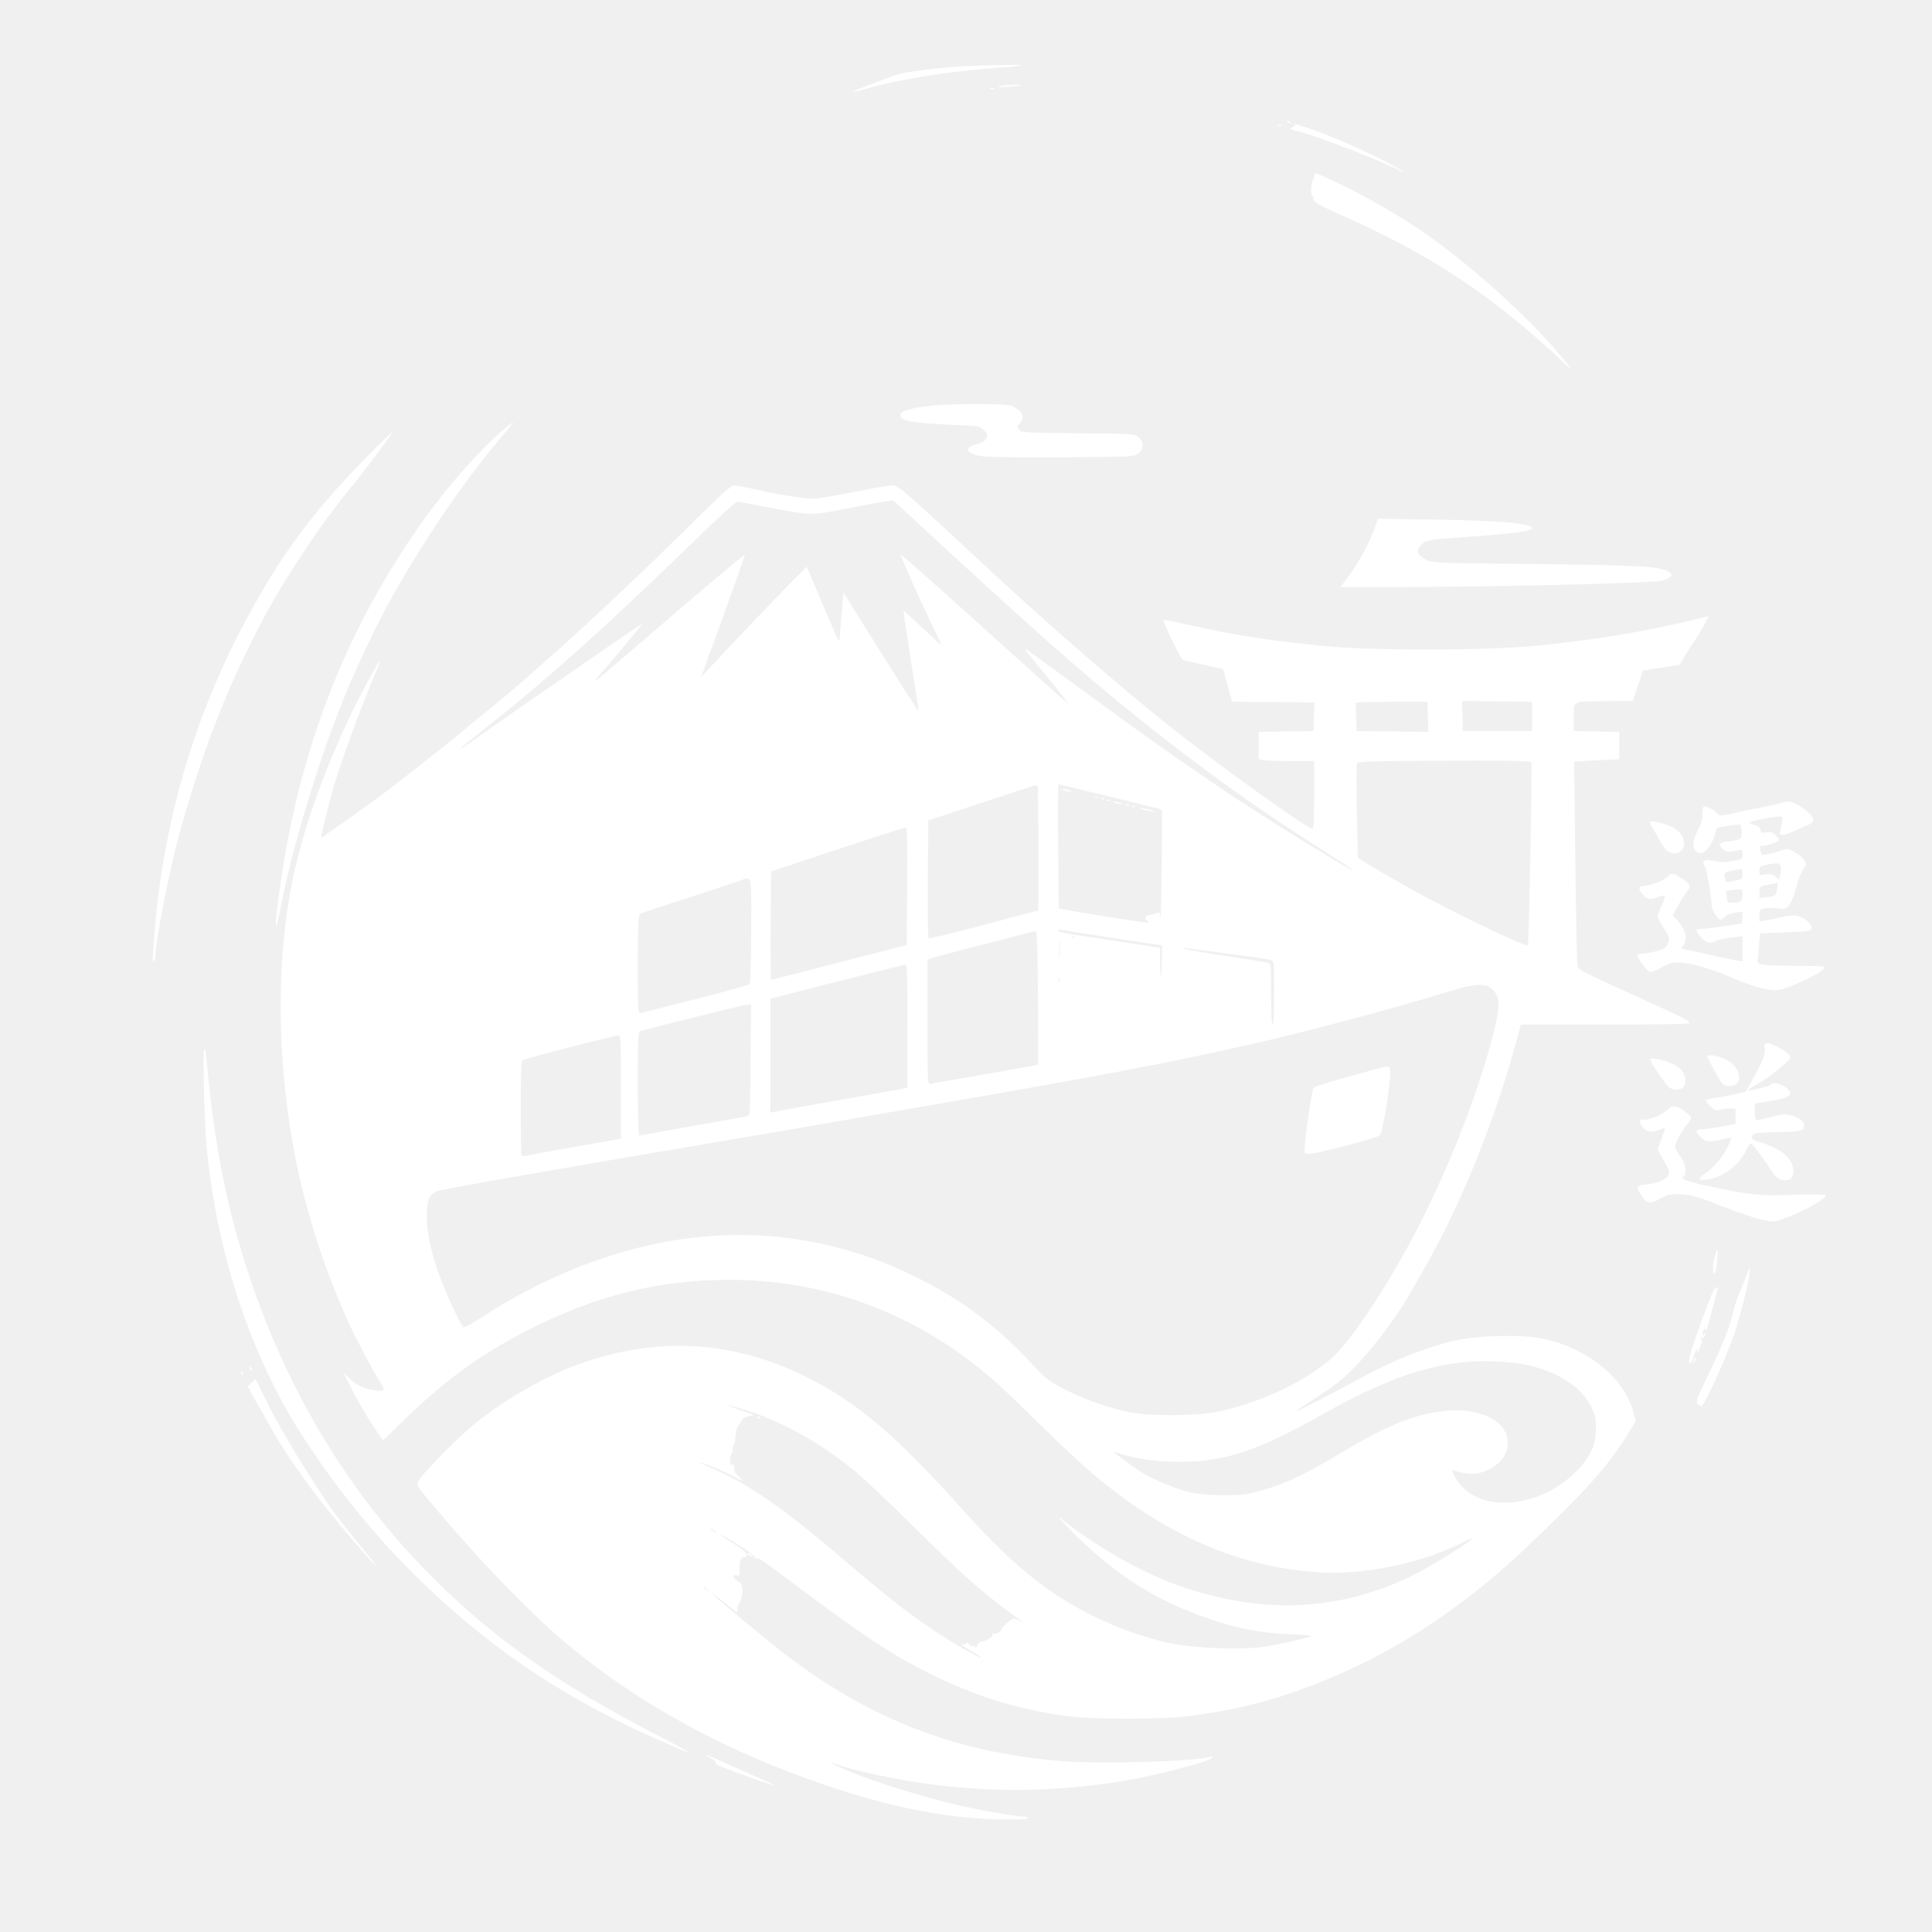
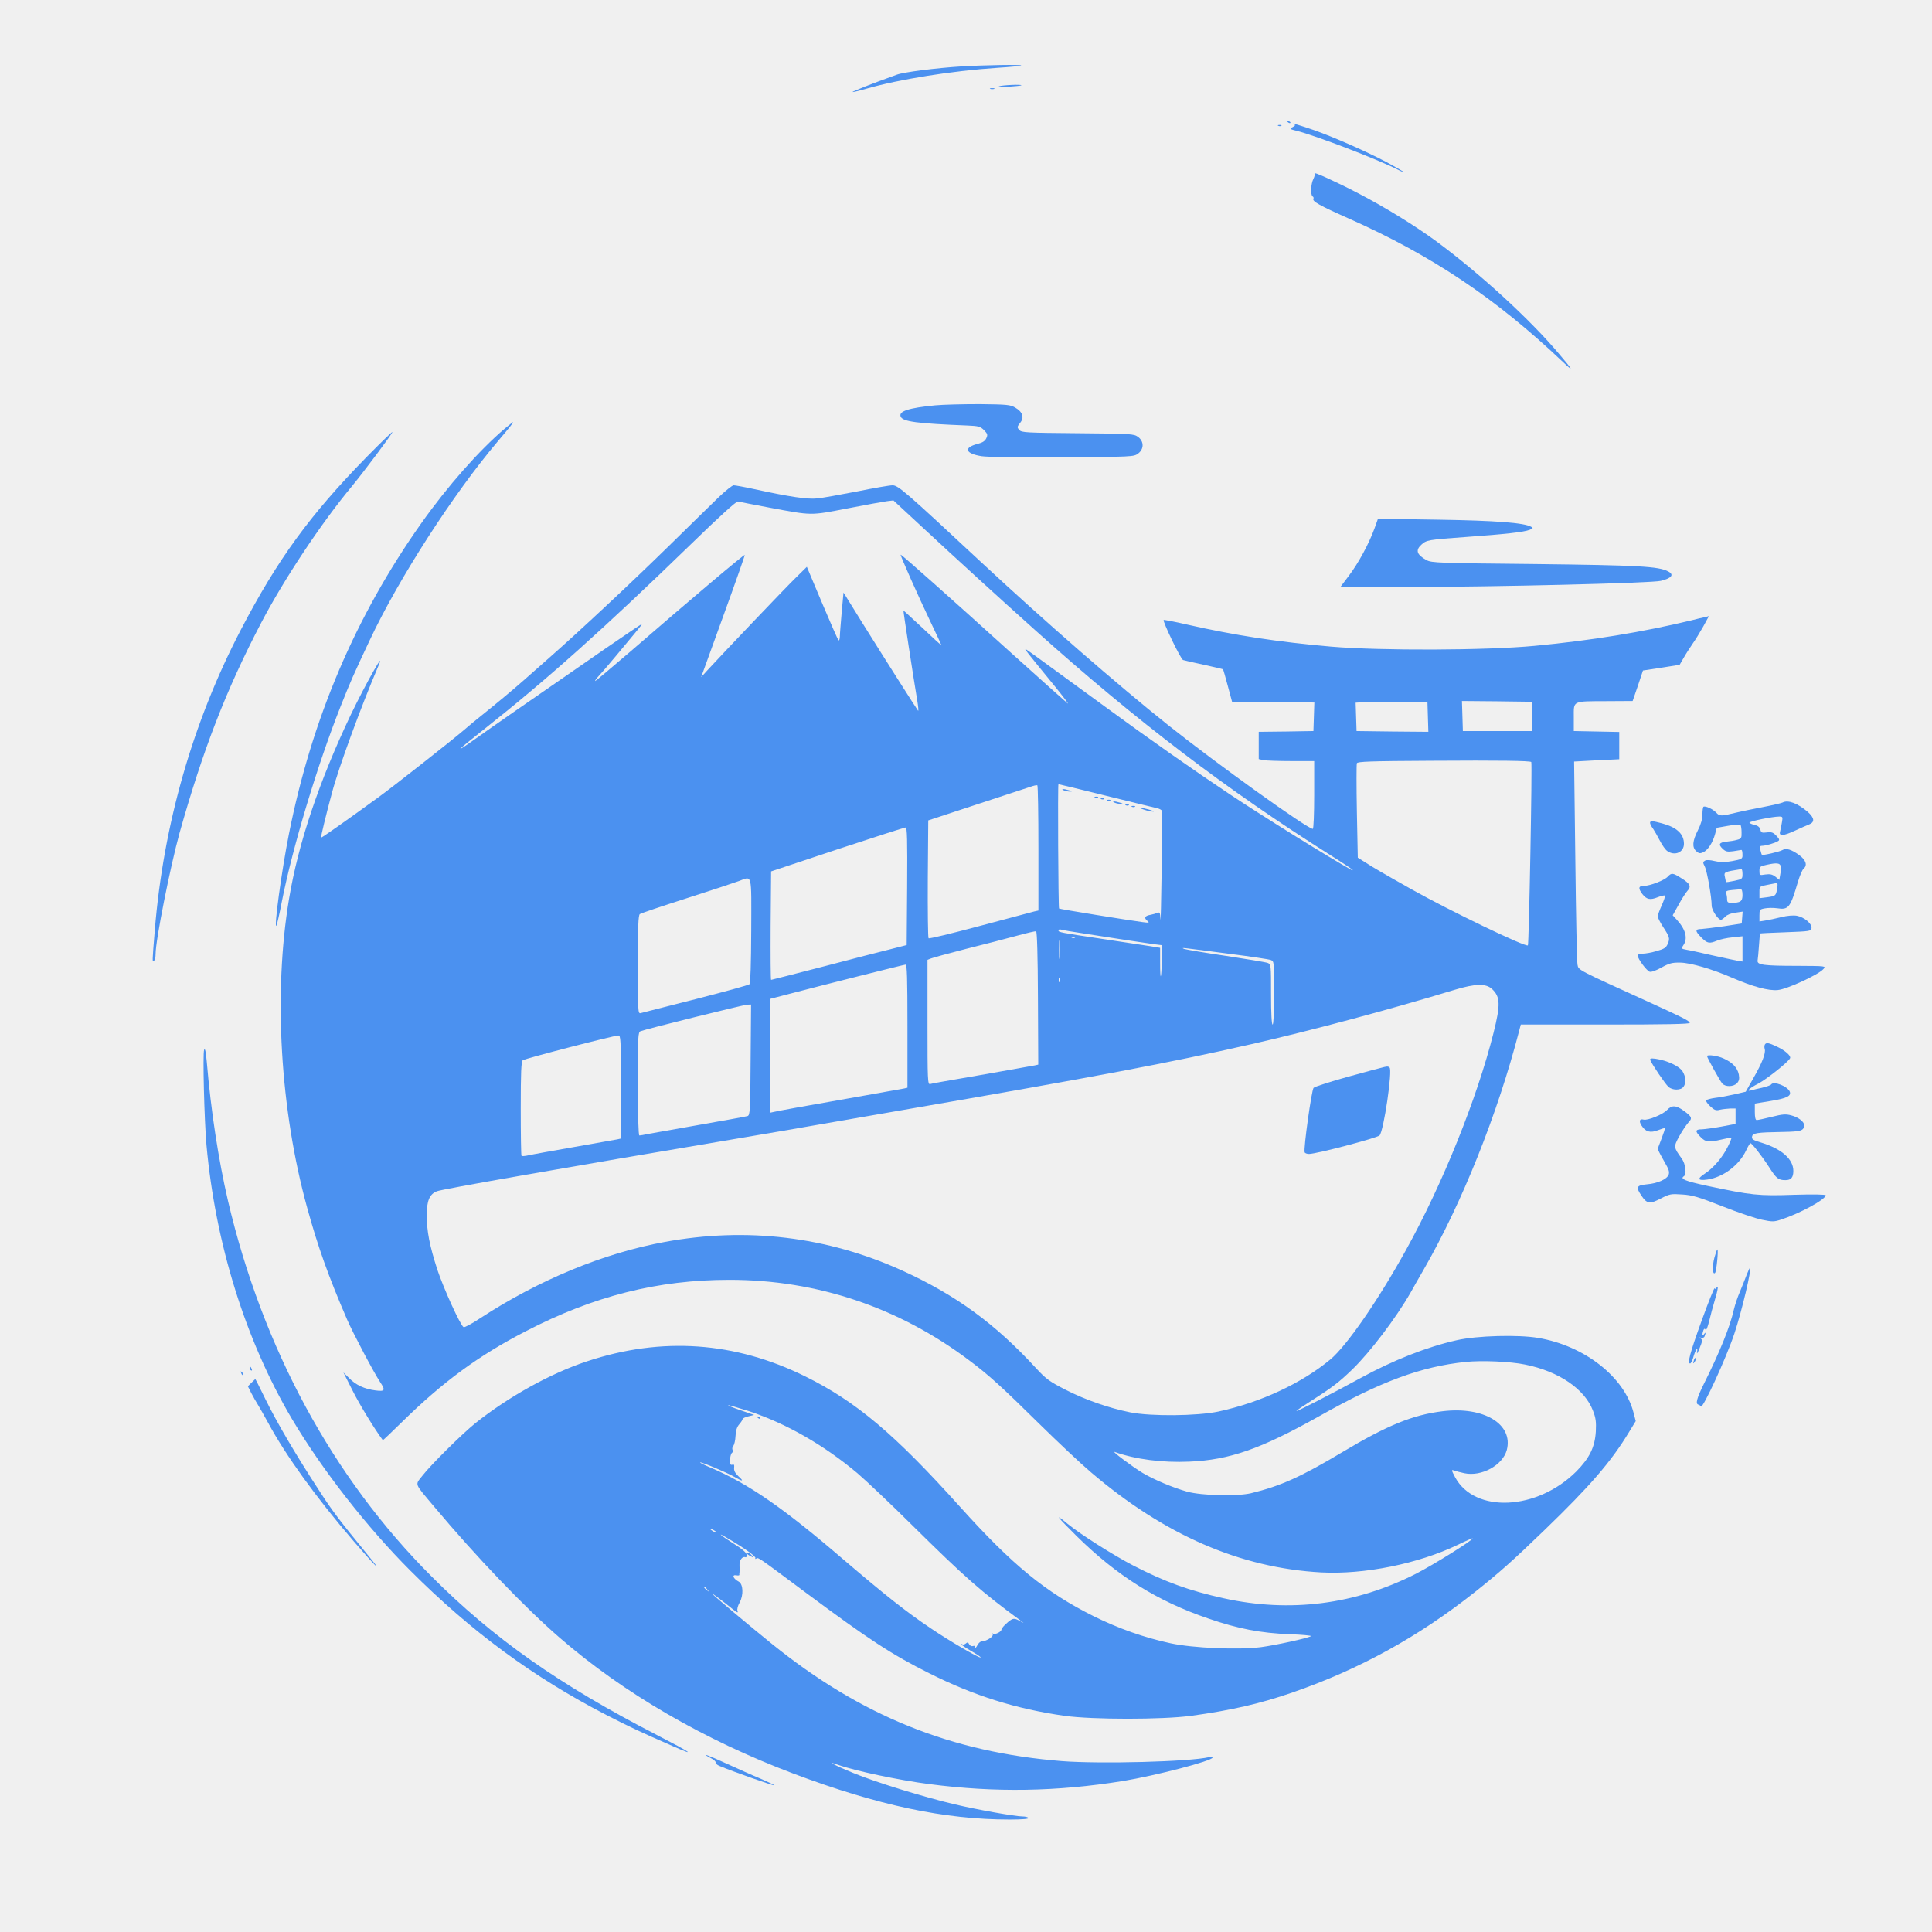
<svg xmlns="http://www.w3.org/2000/svg" version="1.0" width="1254pt" height="1254pt" viewBox="0 0 1254 1254" preserveAspectRatio="xMidYMid meet">
-   <g transform="translate(0,1254) scale(0.1,-0.1)" fill="#ffffff" stroke="none">
+   <g transform="translate(0,1254) scale(0.1,-0.1)" fill="#4B91F0" stroke="none">
    <path d="M6240 12109 c-162 -10 -376 -37 -420 -54 -159 -57 -290 -109 -286 -112 2 -2 44 8 92 22 208 60 550 115 848 135 82 5 152 12 154 15 8 7 -241 3 -388 -6z" />
    <path d="M6485 11980 c-13 -6 10 -7 60 -3 44 3 82 7 84 9 9 8 -125 2 -144 -6z" />
    <path d="M6428 11963 c6 -2 18 -2 25 0 6 3 1 5 -13 5 -14 0 -19 -2 -12 -5z" />
    <path d="M8357 11749 c7 -7 15 -10 18 -7 3 3 -2 9 -12 12 -14 6 -15 5 -6 -5z" />
    <path d="M8399 11734 c11 -5 8 -10 -9 -19 -21 -11 -20 -13 26 -24 121 -30 523 -184 657 -252 20 -11 37 -17 37 -15 0 2 -48 30 -107 62 -132 70 -345 164 -473 209 -89 31 -163 53 -131 39z" />
    <path d="M8298 11723 c7 -3 16 -2 19 1 4 3 -2 6 -13 5 -11 0 -14 -3 -6 -6z" />
    <path d="M8533 11414 c3 -4 0 -19 -8 -35 -17 -32 -20 -105 -5 -114 6 -4 8 -10 5 -14 -10 -17 37 -44 231 -130 541 -241 953 -518 1388 -930 73 -69 67 -56 -23 50 -186 222 -512 521 -796 731 -140 103 -335 223 -512 315 -142 74 -297 144 -280 127z" />
    <path d="M6070 9909 c-173 -17 -238 -38 -224 -73 13 -33 108 -45 436 -58 69 -3 81 -6 105 -30 23 -24 25 -30 15 -52 -8 -18 -24 -29 -56 -37 -94 -24 -82 -63 25 -80 38 -6 252 -9 526 -7 452 3 462 3 490 24 39 29 39 79 0 108 -28 20 -40 21 -392 24 -334 3 -364 4 -379 21 -15 17 -15 20 5 46 29 35 17 71 -31 99 -32 19 -53 21 -230 23 -107 0 -238 -3 -290 -8z" />
    <path d="M3275 9757 c-164 -139 -372 -375 -539 -611 -428 -605 -711 -1269 -860 -2016 -48 -241 -99 -616 -82 -599 3 3 20 75 36 160 69 349 230 884 380 1262 64 162 86 211 190 432 189 402 542 949 834 1294 74 87 101 121 95 121 -2 -1 -26 -20 -54 -43z" />
    <path d="M2379 9573 c-368 -376 -577 -663 -817 -1123 -311 -598 -501 -1261 -557 -1945 -18 -221 -17 -208 -5 -200 6 3 10 23 10 43 0 90 95 566 155 784 152 541 303 931 530 1365 148 283 391 649 590 888 73 88 267 347 262 351 -2 2 -78 -71 -168 -163z" />
    <path d="M4665 9313 c-44 -43 -188 -183 -320 -313 -252 -247 -583 -556 -775 -725 -62 -55 -139 -122 -170 -150 -61 -54 -178 -152 -272 -227 -33 -26 -85 -69 -116 -96 -74 -64 -467 -373 -556 -437 -196 -143 -370 -265 -372 -262 -3 3 33 152 71 292 43 163 189 560 299 818 57 132 -79 -108 -177 -312 -205 -431 -341 -834 -401 -1196 -102 -611 -58 -1368 118 -2005 70 -254 136 -440 259 -725 37 -86 175 -347 214 -405 36 -54 32 -63 -29 -55 -72 9 -128 35 -172 80 l-37 37 60 -119 c45 -90 141 -247 196 -321 1 -1 57 52 124 118 266 261 498 432 805 590 440 228 855 333 1321 333 568 0 1101 -179 1560 -526 123 -92 211 -172 450 -408 121 -119 272 -261 336 -315 477 -407 969 -621 1494 -650 280 -15 630 56 887 179 51 25 95 44 96 42 8 -8 -254 -172 -368 -230 -394 -200 -817 -254 -1247 -159 -226 50 -380 106 -588 213 -131 68 -342 202 -425 270 -91 75 -72 50 58 -79 263 -259 523 -422 854 -535 194 -67 342 -95 527 -102 84 -3 147 -9 140 -13 -25 -14 -233 -59 -324 -71 -146 -19 -444 -6 -587 25 -172 37 -338 96 -500 176 -312 156 -525 330 -866 709 -424 472 -675 684 -1005 847 -457 226 -932 259 -1417 98 -237 -78 -511 -231 -724 -401 -88 -71 -289 -270 -344 -341 -49 -63 -56 -44 75 -200 276 -329 589 -656 818 -854 413 -358 937 -662 1515 -880 548 -206 980 -298 1403 -298 83 0 126 4 122 10 -3 6 -21 10 -38 10 -48 0 -295 44 -442 79 -193 45 -511 143 -654 202 -125 51 -187 85 -101 54 108 -39 397 -100 591 -125 428 -56 829 -49 1258 20 212 35 581 131 581 152 0 5 -10 6 -22 3 -124 -30 -707 -45 -954 -26 -720 57 -1306 294 -1885 762 -141 114 -357 295 -384 322 -19 19 59 -39 134 -100 27 -21 33 -23 28 -9 -4 11 1 32 14 55 26 48 23 119 -6 135 -37 20 -47 47 -15 41 11 -2 19 -1 19 3 -1 4 0 12 1 17 1 6 1 25 0 42 -2 35 17 62 37 56 7 -3 11 4 10 15 -1 13 -29 38 -84 72 -83 52 -117 82 -46 39 112 -65 192 -123 186 -132 -3 -6 -1 -7 6 -3 13 9 8 12 326 -225 401 -298 553 -398 795 -519 293 -147 564 -232 881 -277 180 -25 633 -25 819 0 262 36 450 79 660 152 432 149 817 361 1185 653 156 124 243 201 451 402 293 283 431 442 547 634 l44 72 -14 54 c-59 232 -318 435 -619 486 -130 22 -397 15 -529 -15 -192 -43 -411 -129 -625 -246 -184 -101 -411 -217 -415 -213 -2 2 43 32 98 67 135 86 178 119 264 202 115 111 284 334 378 498 17 31 56 99 86 151 248 431 479 1008 619 1548 l11 42 550 0 c385 0 550 3 547 11 -5 14 -42 33 -248 127 -488 222 -474 214 -481 251 -4 18 -10 322 -14 676 l-8 642 147 8 146 7 0 89 0 88 -147 3 -148 3 0 90 c0 109 -13 103 216 104 l166 1 34 99 33 99 119 18 119 19 26 45 c14 25 40 65 57 90 18 25 49 76 70 113 l37 68 -28 -7 c-16 -3 -54 -12 -84 -20 -315 -76 -649 -131 -1020 -166 -316 -30 -1002 -32 -1320 -5 -346 30 -630 74 -934 143 -82 19 -151 32 -153 30 -8 -8 111 -256 126 -260 9 -3 70 -17 136 -31 65 -14 121 -28 123 -29 2 -2 16 -50 31 -107 l28 -104 229 -1 c126 -1 246 -2 267 -3 l38 -1 -3 -92 -3 -93 -177 -3 -178 -2 0 -89 0 -88 31 -7 c17 -3 98 -6 180 -6 l149 0 0 -220 c0 -122 -4 -220 -9 -220 -35 0 -627 425 -937 672 -335 267 -798 671 -1209 1053 -499 465 -545 505 -582 505 -19 0 -123 -18 -231 -40 -109 -21 -224 -42 -257 -45 -63 -7 -179 10 -408 60 -64 14 -125 25 -135 25 -9 0 -53 -35 -97 -77z m325 -67 c285 -53 266 -53 510 -6 118 23 234 44 257 47 l42 5 192 -178 c222 -206 480 -442 730 -666 653 -586 1248 -1039 1912 -1457 81 -51 147 -95 147 -98 0 -2 -3 -2 -7 0 -141 78 -571 345 -787 489 -240 160 -524 359 -816 573 -69 50 -208 152 -310 226 -102 75 -192 140 -200 144 -16 9 -1 -10 179 -230 63 -77 103 -131 90 -120 -33 28 -162 144 -370 331 -384 348 -706 634 -713 634 -6 0 115 -272 195 -439 38 -79 69 -146 69 -148 0 -3 -55 47 -122 111 -68 63 -123 114 -124 113 -2 -2 66 -444 89 -580 7 -42 10 -74 6 -70 -10 12 -222 346 -360 567 l-124 200 -12 -130 c-6 -71 -12 -142 -12 -159 -1 -16 -5 -25 -9 -20 -5 6 -53 115 -107 243 l-98 233 -74 -73 c-67 -65 -465 -483 -571 -598 l-41 -45 143 395 c79 217 142 397 140 398 -4 5 -329 -269 -746 -630 -120 -103 -221 -188 -225 -188 -4 0 9 17 28 38 19 20 68 78 109 127 41 50 96 116 123 148 26 31 46 57 43 57 -2 0 -111 -73 -240 -162 -593 -410 -717 -496 -811 -563 -177 -126 -168 -112 25 40 417 330 778 653 1349 1207 183 178 291 276 301 273 8 -2 98 -20 200 -39z m4278 -1359 l3 -97 -233 2 -233 3 -3 92 -3 92 43 3 c24 2 129 3 233 3 l190 0 3 -98z m677 3 l0 -95 -225 0 -225 0 -3 98 -3 97 228 -2 228 -3 0 -95z m-6 -296 c7 -6 -15 -1183 -22 -1190 -13 -14 -512 227 -752 362 -190 107 -250 142 -301 175 l-51 32 -6 300 c-3 164 -3 305 0 313 4 11 87 14 482 16 448 3 641 0 650 -8z m-3199 -559 l0 -405 -27 -6 c-16 -4 -174 -46 -353 -94 -179 -48 -328 -84 -333 -80 -4 3 -6 177 -5 386 l3 379 310 102 c171 56 328 108 350 115 22 8 43 13 48 11 4 -2 7 -186 7 -408z m435 341 c165 -41 314 -77 332 -81 17 -3 33 -12 35 -18 1 -7 1 -178 -2 -382 -3 -203 -6 -348 -8 -321 -2 42 -4 47 -19 41 -10 -4 -30 -10 -46 -13 -36 -6 -43 -20 -21 -38 17 -14 14 -15 -31 -9 -80 10 -537 84 -541 88 -5 5 -9 807 -4 807 3 0 140 -33 305 -74z m-1287 -588 l-3 -382 -105 -27 c-58 -14 -255 -65 -438 -113 -183 -47 -334 -86 -337 -86 -3 0 -4 158 -3 352 l3 352 430 143 c237 78 436 142 443 142 10 1 12 -79 10 -381z m-1012 -288 c-1 -212 -5 -343 -11 -348 -5 -6 -163 -49 -350 -97 -187 -47 -348 -89 -357 -91 -17 -5 -18 15 -18 314 0 244 3 322 13 329 6 5 143 51 302 102 160 51 313 102 340 112 89 32 82 62 81 -321z m2164 -20 c236 -37 404 -62 454 -69 l49 -6 -2 -100 c-3 -128 -11 -138 -11 -13 l0 96 -67 11 c-38 6 -174 26 -303 46 -281 42 -290 44 -290 56 0 6 8 8 18 5 9 -3 78 -15 152 -26z m-303 -418 l2 -432 -22 -5 c-30 -6 -528 -94 -602 -106 -33 -5 -68 -12 -77 -15 -17 -5 -18 19 -18 401 l0 405 23 9 c12 5 114 33 227 62 113 28 259 66 325 84 66 18 125 32 130 30 6 -1 11 -155 12 -433z m140 266 c-2 -29 -3 -8 -3 47 0 55 1 79 3 53 2 -26 2 -71 0 -100z m100 126 c-3 -3 -12 -4 -19 -1 -8 3 -5 6 6 6 11 1 17 -2 13 -5z m1003 -105 c135 -17 255 -35 268 -40 22 -9 22 -10 22 -214 0 -130 -4 -205 -10 -205 -6 0 -10 72 -10 195 0 193 0 196 -22 205 -13 5 -135 25 -273 46 -137 20 -259 41 -270 45 -14 6 -10 7 15 4 19 -2 145 -18 280 -36z m-2090 -469 l0 -400 -22 -5 c-21 -4 -402 -72 -703 -125 -66 -12 -130 -24 -142 -27 l-23 -5 0 369 0 370 123 32 c237 62 742 189 755 190 9 1 12 -85 12 -399z m987 288 c-3 -7 -5 -2 -5 12 0 14 2 19 5 13 2 -7 2 -19 0 -25z m2808 -48 c53 -50 55 -101 9 -284 -107 -425 -330 -980 -568 -1409 -180 -326 -384 -621 -490 -710 -186 -155 -454 -280 -728 -339 -139 -29 -436 -32 -573 -5 -138 28 -288 80 -418 146 -105 54 -126 69 -190 138 -267 291 -523 478 -873 637 -486 220 -1007 283 -1539 185 -398 -73 -816 -246 -1198 -495 -54 -36 -103 -62 -108 -58 -22 13 -130 252 -170 372 -51 158 -69 250 -69 355 0 94 18 136 66 155 36 14 793 147 2009 352 127 21 334 57 460 79 127 22 363 63 525 91 1297 224 1762 312 2285 431 381 86 912 228 1325 354 136 41 205 43 245 5z m-4813 -459 c-2 -331 -4 -360 -20 -365 -9 -3 -147 -28 -307 -56 -159 -28 -312 -55 -338 -60 -26 -6 -52 -10 -57 -10 -6 0 -10 130 -10 335 0 310 1 336 18 342 36 14 668 171 692 172 l25 1 -3 -359z m-842 -176 l0 -335 -22 -5 c-13 -2 -140 -25 -282 -50 -143 -25 -276 -49 -297 -54 -21 -5 -40 -6 -44 -3 -3 3 -5 141 -5 307 0 234 3 305 13 313 12 11 585 159 620 161 16 1 17 -21 17 -334z m5869 -1802 c219 -44 388 -159 441 -301 18 -46 21 -72 18 -133 -6 -102 -41 -173 -127 -260 -254 -253 -658 -273 -786 -38 -24 46 -26 51 -9 45 10 -4 41 -12 68 -18 112 -24 249 51 276 150 44 168 -149 285 -417 252 -192 -23 -360 -92 -648 -264 -271 -162 -402 -221 -595 -268 -90 -21 -318 -16 -414 10 -93 26 -216 78 -290 122 -69 42 -206 145 -181 136 133 -48 311 -71 485 -63 260 11 463 82 841 294 402 227 663 323 952 353 105 11 290 3 386 -17z m-5039 -302 c243 -80 487 -220 705 -403 55 -47 215 -198 355 -337 343 -339 447 -431 710 -624 19 -14 17 -14 -10 2 -28 15 -39 17 -55 9 -24 -14 -65 -54 -65 -65 0 -14 -40 -34 -53 -27 -7 4 -9 4 -5 -1 13 -14 -37 -48 -72 -49 -8 -1 -20 -12 -27 -26 -7 -14 -13 -19 -13 -11 0 7 -6 11 -15 7 -8 -3 -19 2 -24 11 -7 14 -12 15 -23 5 -8 -6 -18 -9 -21 -5 -4 3 -7 3 -7 0 0 -4 29 -23 65 -44 35 -20 63 -39 60 -41 -7 -7 -206 109 -325 190 -158 106 -295 215 -560 441 -395 340 -624 498 -872 603 -37 15 -66 30 -64 32 6 5 175 -66 223 -94 55 -32 64 -30 26 4 -22 21 -30 36 -28 55 2 19 -1 24 -11 20 -8 -3 -14 1 -15 8 -3 31 4 64 13 70 6 4 7 12 3 18 -4 7 -2 18 5 26 6 8 13 37 14 64 2 36 9 59 24 76 12 14 22 29 22 34 0 5 17 13 38 18 l37 9 -90 31 c-49 17 -85 32 -78 32 7 1 66 -17 133 -38z m-210 -787 c0 -2 -9 0 -20 6 -11 6 -20 13 -20 16 0 2 9 0 20 -6 11 -6 20 -13 20 -16z m-59 -371 c13 -16 12 -17 -3 -4 -17 13 -22 21 -14 21 2 0 10 -8 17 -17z" />
    <path d="M6905 7410 c11 -5 29 -8 40 -8 16 0 15 2 -5 8 -34 11 -60 11 -35 0z" />
    <path d="M7108 7363 c7 -3 16 -2 19 1 4 3 -2 6 -13 5 -11 0 -14 -3 -6 -6z" />
    <path d="M7148 7353 c7 -3 16 -2 19 1 4 3 -2 6 -13 5 -11 0 -14 -3 -6 -6z" />
    <path d="M7188 7343 c7 -3 16 -2 19 1 4 3 -2 6 -13 5 -11 0 -14 -3 -6 -6z" />
    <path d="M7235 7330 c11 -5 29 -8 40 -8 16 0 15 2 -5 8 -34 11 -60 11 -35 0z" />
    <path d="M7308 7313 c7 -3 16 -2 19 1 4 3 -2 6 -13 5 -11 0 -14 -3 -6 -6z" />
    <path d="M7348 7303 c7 -3 16 -2 19 1 4 3 -2 6 -13 5 -11 0 -14 -3 -6 -6z" />
    <path d="M7425 7285 c22 -8 49 -13 60 -13 11 0 -2 6 -30 14 -63 17 -84 16 -30 -1z" />
    <path d="M8767 5556 c-125 -34 -234 -69 -241 -77 -13 -14 -66 -394 -58 -418 2 -6 15 -11 28 -11 49 0 439 103 458 120 27 26 86 428 65 441 -18 11 13 17 -252 -55z" />
    <path d="M4917 3339 c7 -7 15 -10 18 -7 3 3 -2 9 -12 12 -14 6 -15 5 -6 -5z" />
    <path d="M8921 9109 c-36 -99 -105 -226 -166 -306 l-55 -73 447 0 c571 1 1573 25 1633 40 70 17 88 40 48 61 -62 33 -189 40 -863 48 -627 6 -672 8 -705 25 -64 35 -74 64 -35 100 33 31 43 33 295 51 250 18 369 31 408 46 23 9 25 12 10 20 -47 26 -226 40 -604 46 l-390 6 -23 -64z" />
    <path d="M11570 7331 c-8 -4 -67 -18 -130 -30 -63 -12 -135 -27 -160 -33 -112 -27 -118 -27 -141 -2 -23 24 -73 46 -83 37 -3 -4 -6 -26 -6 -50 0 -29 -10 -64 -30 -103 -35 -69 -38 -110 -10 -135 17 -15 24 -16 45 -7 30 14 62 62 77 118 l11 41 74 13 c40 7 76 10 80 6 3 -3 7 -25 7 -48 1 -38 -2 -42 -29 -49 -16 -5 -47 -10 -69 -12 -48 -5 -55 -18 -24 -47 19 -18 30 -20 68 -15 25 4 47 8 50 8 7 3 10 -9 10 -36 0 -21 -7 -25 -67 -36 -51 -9 -76 -9 -113 0 -29 7 -53 9 -63 3 -15 -9 -15 -12 -2 -38 15 -29 45 -199 45 -255 0 -28 42 -91 60 -91 5 0 18 9 28 20 11 12 38 23 66 26 l47 7 -3 -39 -3 -38 -115 -18 c-63 -9 -130 -17 -147 -18 -42 0 -42 -13 1 -56 38 -38 51 -40 102 -19 20 8 64 18 100 21 l64 7 0 -82 0 -82 -37 6 c-21 4 -94 20 -163 35 -69 16 -142 32 -162 35 -36 7 -37 8 -23 28 32 45 17 104 -43 169 l-25 27 38 68 c20 37 46 78 57 90 27 29 19 47 -39 83 -55 35 -64 36 -88 10 -22 -24 -115 -60 -155 -60 -36 0 -38 -16 -10 -53 28 -36 51 -40 99 -21 23 9 44 14 47 11 4 -3 -6 -31 -20 -63 -14 -31 -26 -63 -26 -72 0 -8 15 -38 33 -66 44 -67 47 -77 32 -112 -11 -26 -23 -33 -72 -47 -33 -10 -74 -17 -91 -17 -20 0 -32 -5 -32 -13 0 -20 57 -97 77 -104 10 -4 41 7 77 27 51 28 69 33 122 32 67 -1 207 -42 334 -97 136 -59 239 -87 299 -81 59 5 263 99 296 136 18 20 17 20 -166 21 -220 0 -265 6 -261 34 2 11 6 55 9 98 3 42 6 78 7 78 0 1 75 5 166 8 158 6 165 7 168 27 4 28 -47 71 -95 80 -23 4 -62 1 -102 -9 -36 -9 -83 -19 -103 -22 l-38 -6 0 39 c0 38 2 40 35 46 20 4 55 4 79 1 75 -12 86 2 136 172 12 40 28 77 36 84 27 22 16 57 -28 89 -50 36 -85 47 -108 33 -17 -11 -130 -37 -134 -31 -2 1 -6 15 -10 31 -5 22 -3 27 11 27 23 0 84 18 103 30 12 7 11 13 -10 35 -21 22 -31 26 -62 22 -32 -4 -37 -2 -42 18 -4 16 -16 26 -36 30 -16 4 -32 10 -35 15 -5 8 149 40 194 40 22 0 23 -3 17 -37 -3 -21 -9 -48 -12 -60 -9 -32 20 -30 98 6 35 16 75 34 91 40 37 15 34 42 -8 80 -66 57 -129 81 -165 62z m-12 -414 c2 -11 1 -34 -3 -53 l-6 -35 -26 21 c-20 15 -34 18 -64 14 -38 -6 -39 -6 -39 23 0 27 4 31 48 40 63 14 86 12 90 -10z m-248 -50 c0 -32 -2 -33 -52 -44 -29 -6 -54 -10 -54 -9 -1 0 -5 15 -8 33 -8 33 -6 34 107 52 4 0 7 -14 7 -32z m225 -94 c-8 -48 -10 -49 -67 -57 l-48 -6 0 39 c0 38 0 38 53 48 28 6 56 11 61 12 4 0 5 -16 1 -36z m-225 -42 c0 -42 -13 -51 -72 -51 -23 0 -28 4 -28 24 0 13 -3 31 -6 40 -4 11 4 16 38 19 23 2 49 4 56 5 8 1 12 -12 12 -37z" />
    <path d="M10710 7199 c0 -6 8 -23 19 -37 10 -15 30 -50 45 -79 14 -28 36 -59 48 -67 49 -34 108 -8 108 47 0 64 -46 107 -143 133 -63 17 -77 17 -77 3z" />
    <path d="M11455 5760 c-3 -6 -4 -18 -1 -28 9 -26 -17 -92 -74 -191 l-49 -87 -73 -17 c-40 -9 -97 -20 -126 -23 -29 -4 -55 -11 -58 -16 -3 -5 9 -22 27 -39 27 -25 37 -29 63 -22 17 4 47 7 66 8 l35 0 0 -50 0 -50 -90 -17 c-49 -9 -107 -17 -127 -18 -46 0 -48 -12 -9 -51 33 -33 51 -35 136 -15 33 8 61 13 63 11 2 -2 -8 -27 -23 -57 -34 -69 -92 -138 -150 -176 -52 -34 -45 -47 18 -38 102 15 205 93 250 188 12 26 25 47 28 48 10 0 72 -79 122 -156 47 -74 60 -84 106 -84 36 0 51 17 51 60 0 76 -75 142 -203 182 -57 17 -68 23 -65 40 4 24 27 28 201 31 119 2 136 8 137 45 0 21 -38 51 -82 62 -36 10 -56 9 -128 -9 -47 -12 -91 -21 -98 -21 -8 0 -12 19 -12 53 l0 54 103 17 c104 17 134 32 124 60 -14 36 -106 71 -121 47 -3 -5 -30 -14 -58 -21 -29 -6 -61 -14 -70 -17 -39 -10 -14 14 45 44 56 30 197 142 206 165 6 16 -33 50 -84 74 -55 26 -71 29 -80 14z" />
    <path d="M1325 5726 c-10 -22 1 -456 15 -616 58 -643 254 -1271 555 -1780 196 -330 487 -703 769 -985 396 -396 797 -691 1271 -936 156 -80 209 -105 435 -204 155 -68 118 -42 -105 73 -637 328 -1062 627 -1465 1031 -641 641 -1096 1482 -1320 2436 -62 267 -111 585 -138 905 -6 64 -11 89 -17 76z" />
    <path d="M11080 5685 c0 -10 83 -159 98 -177 20 -24 74 -23 97 2 13 15 16 28 11 56 -9 44 -41 78 -99 104 -39 18 -107 27 -107 15z" />
    <path d="M10712 5658 c11 -27 96 -153 117 -172 26 -24 81 -24 98 0 18 25 16 64 -6 100 -21 34 -100 71 -175 82 -32 4 -38 2 -34 -10z" />
    <path d="M10820 5335 c-27 -29 -125 -69 -152 -62 -26 7 -32 -10 -13 -39 26 -41 57 -49 106 -30 23 9 43 15 45 13 2 -2 -8 -33 -22 -69 l-25 -66 20 -39 c12 -21 30 -53 40 -72 13 -22 17 -40 12 -55 -11 -30 -71 -57 -141 -63 -69 -7 -74 -17 -35 -75 35 -52 54 -54 125 -17 58 30 66 31 139 26 65 -4 106 -16 261 -77 101 -40 217 -79 257 -87 67 -14 78 -14 126 2 119 39 287 130 287 157 0 5 -80 7 -207 3 -230 -8 -275 -3 -562 58 -143 31 -178 45 -152 62 20 12 12 81 -14 116 -52 72 -53 75 -16 143 18 33 45 73 58 88 29 30 26 39 -29 79 -50 36 -77 37 -108 4z" />
    <path d="M11128 4378 c-15 -54 -13 -117 4 -100 9 9 23 152 15 152 -3 0 -11 -23 -19 -52z" />
    <path d="M11338 4268 c-9 -24 -28 -72 -43 -108 -16 -36 -34 -90 -41 -120 -25 -112 -92 -277 -194 -481 -46 -93 -57 -132 -36 -136 5 -1 12 -6 16 -12 11 -19 165 315 218 475 48 145 114 424 100 424 -2 0 -11 -19 -20 -42z" />
    <path d="M11045 3968 c-76 -209 -94 -278 -75 -278 5 0 14 17 20 38 14 50 33 78 25 37 -3 -18 3 -9 16 23 19 46 20 55 8 64 -11 8 -11 9 3 5 9 -3 19 1 22 9 9 24 7 31 -4 14 -11 -17 -13 -1 -4 25 5 12 9 13 14 5 5 -8 14 16 24 56 9 38 25 98 36 134 21 70 26 105 11 81 -5 -8 -10 -9 -12 -3 -2 6 -40 -88 -84 -210z" />
    <path d="M10996 3715 c-9 -26 -7 -32 5 -12 6 10 9 21 6 23 -2 3 -7 -2 -11 -11z" />
    <path d="M1620 3661 c0 -6 4 -13 10 -16 6 -3 7 1 4 9 -7 18 -14 21 -14 7z" />
    <path d="M1566 3627 c3 -10 9 -15 12 -12 3 3 0 11 -7 18 -10 9 -11 8 -5 -6z" />
    <path d="M1632 3565 l-23 -23 22 -44 c12 -23 32 -59 45 -79 12 -20 41 -71 65 -115 114 -211 310 -483 555 -768 144 -167 201 -222 88 -85 -178 218 -225 279 -309 409 -158 242 -280 451 -352 598 -35 72 -65 132 -66 131 -1 -1 -12 -11 -25 -24z" />
    <path d="M4850 2455 c0 -2 10 -10 23 -16 20 -11 21 -11 8 4 -13 16 -31 23 -31 12z" />
    <path d="M4613 1129 c21 -11 35 -24 32 -29 -3 -5 9 -16 27 -23 80 -34 350 -129 353 -125 3 2 -37 21 -88 43 -51 21 -149 65 -219 97 -124 57 -180 77 -105 37z" />
  </g>
</svg>
